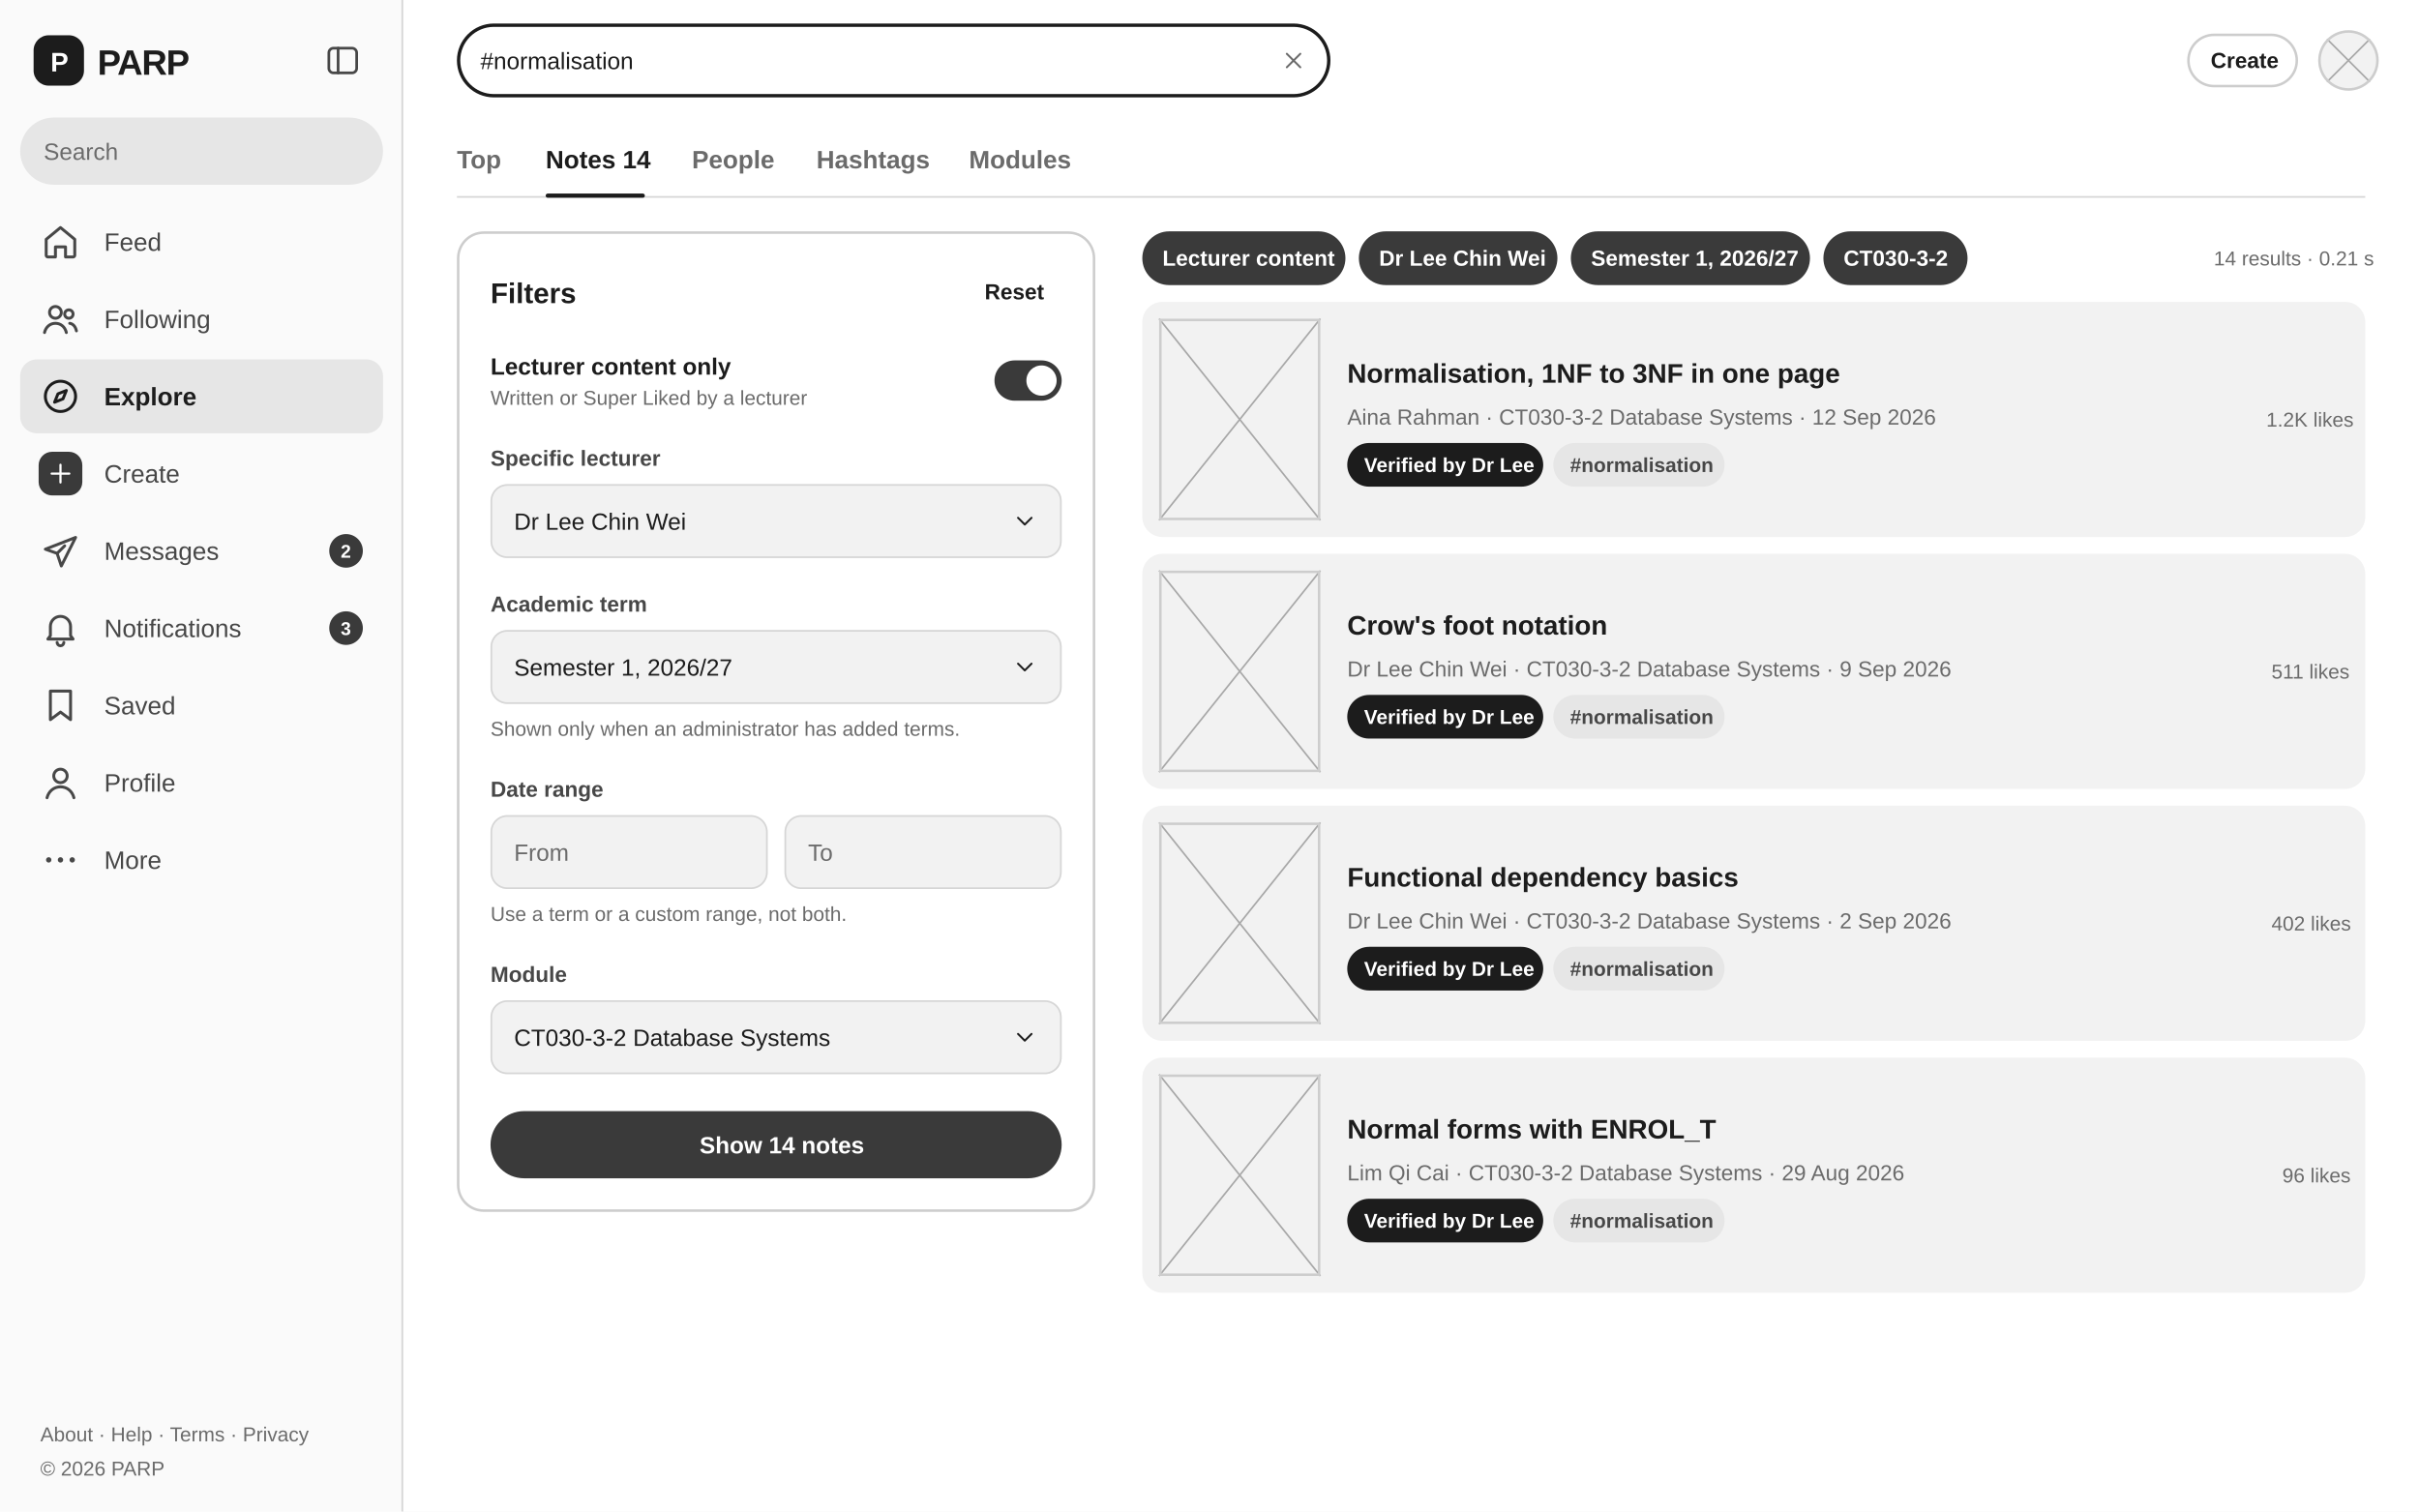
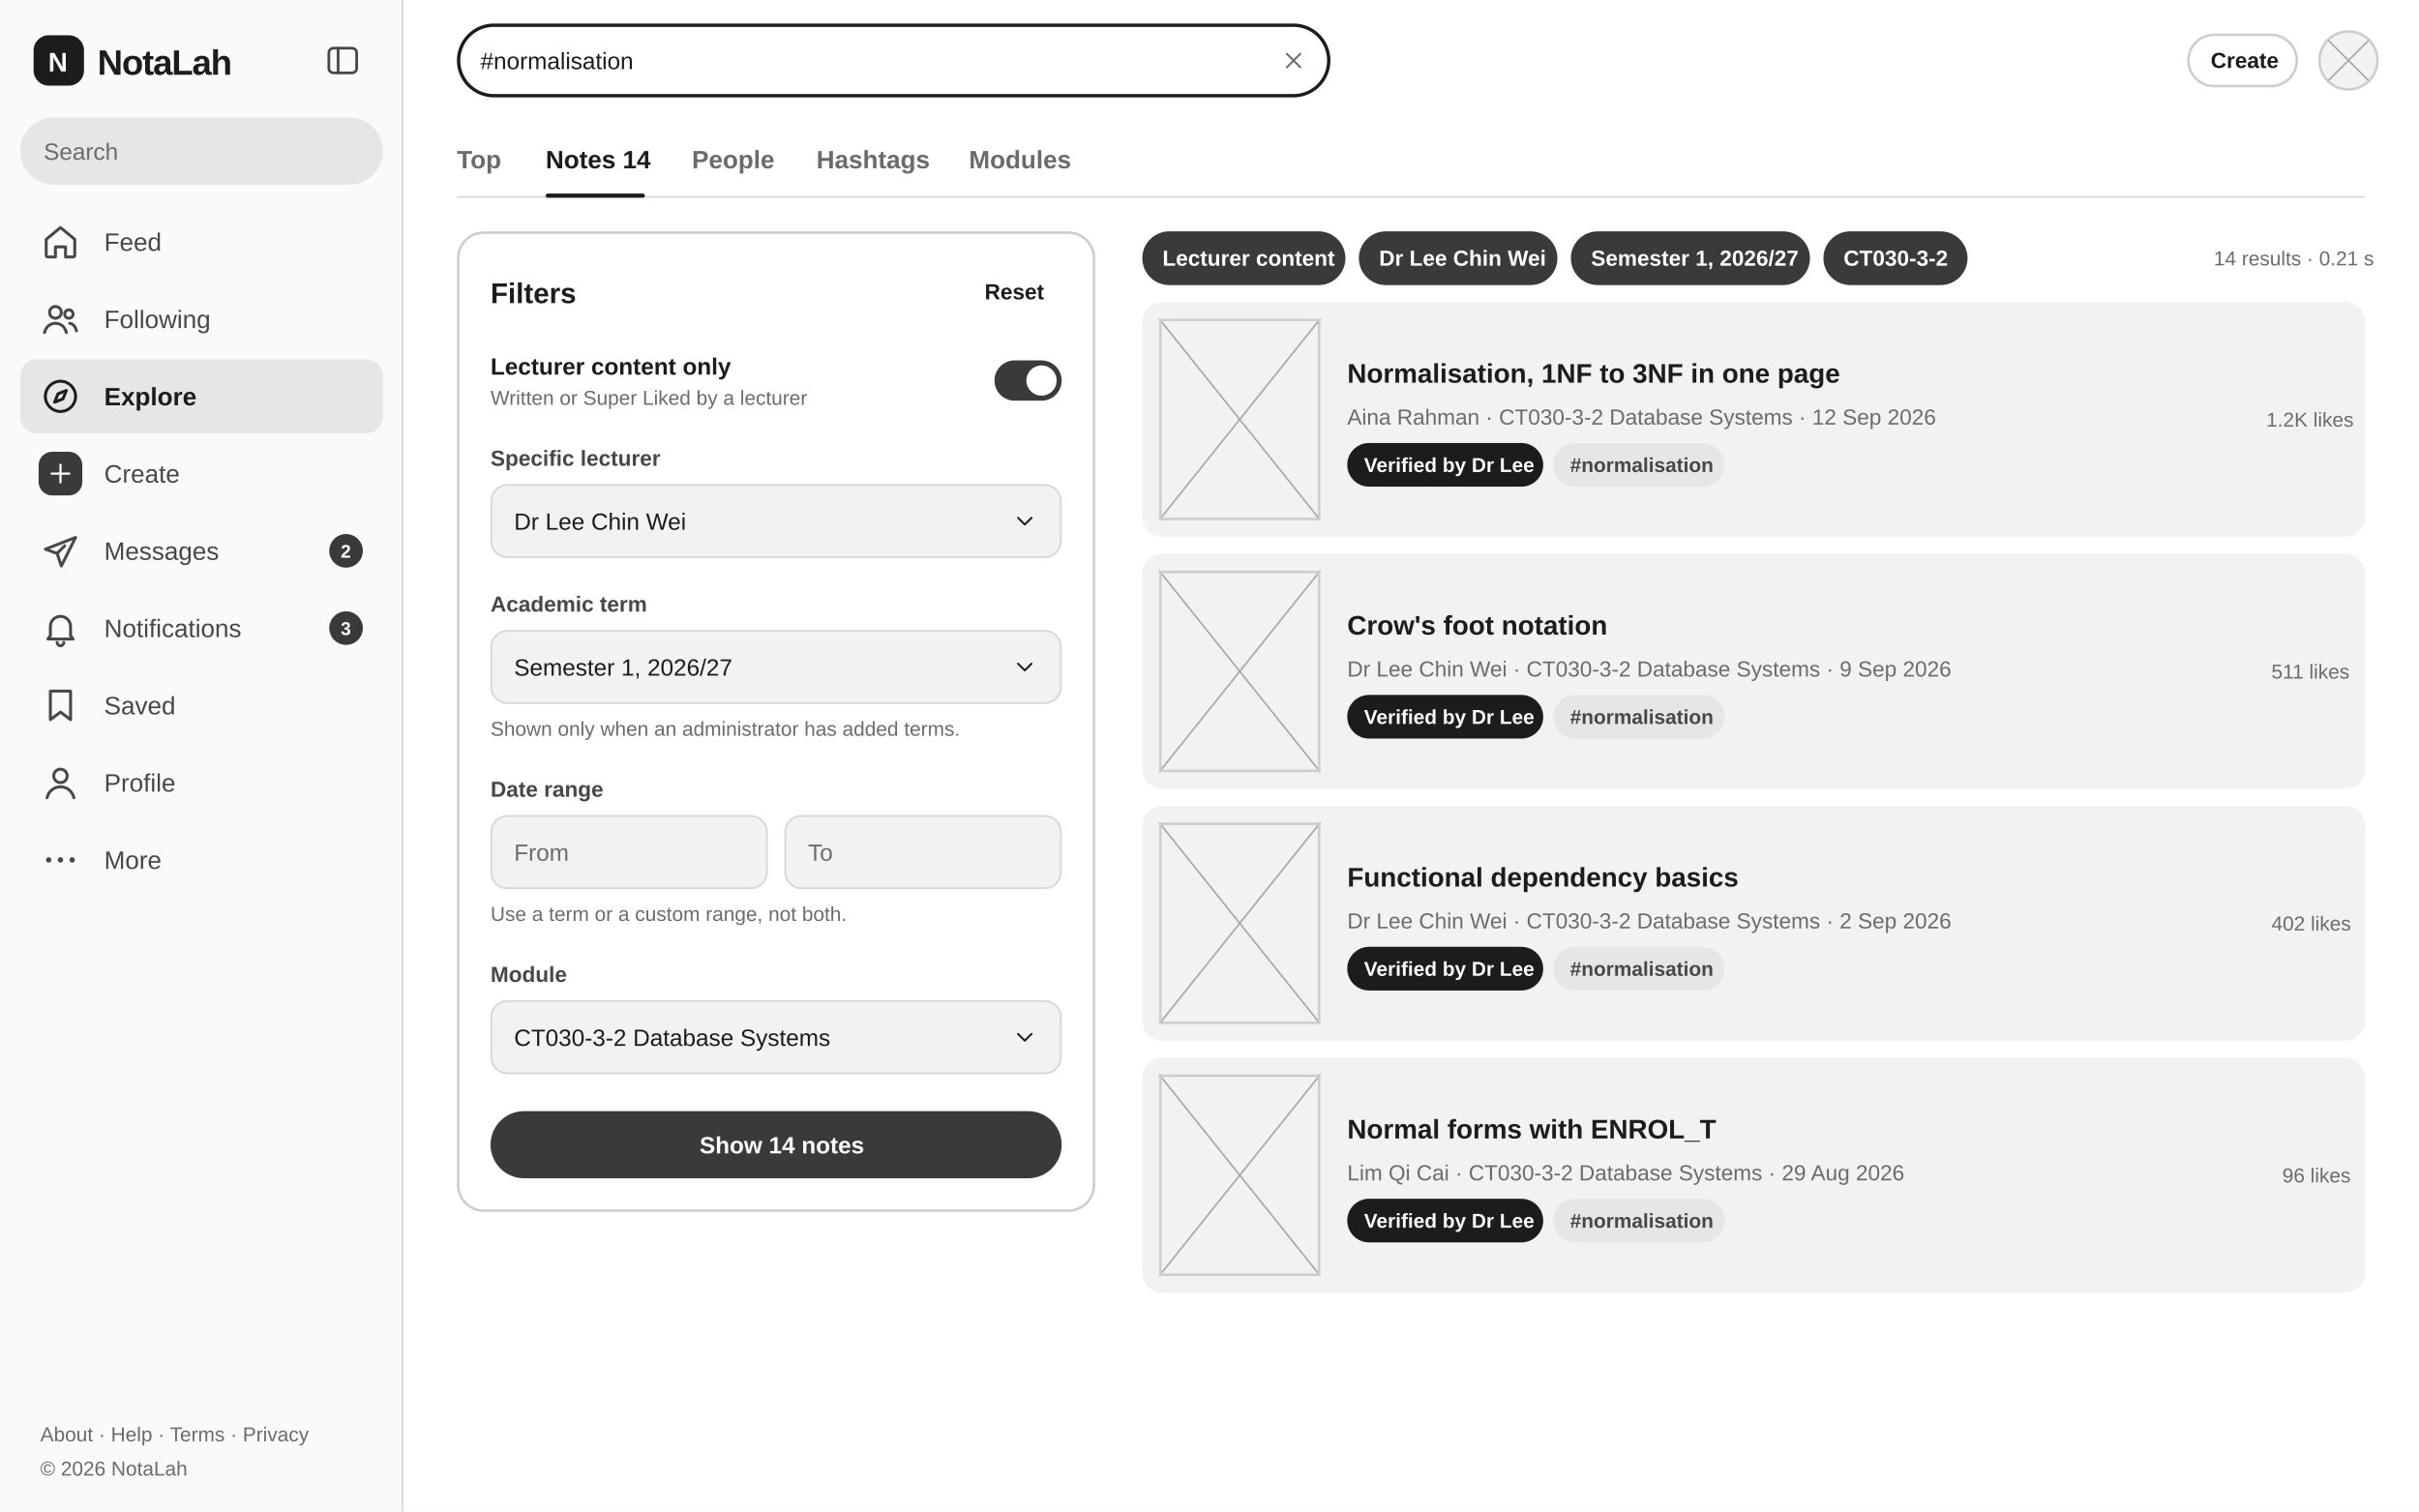
<svg xmlns="http://www.w3.org/2000/svg" width="1440" height="900" viewBox="0 0 1440 900" font-family="Segoe UI, Arial, sans-serif">
  <defs />
  <rect width="1440" height="900" fill="#ffffff" />
  <rect x="0" y="0" width="1440" height="900" fill="#ffffff" />
  <rect x="272" y="116.75" width="1136" height="1" fill="#d6d6d6" />
  <text x="272" y="100.23" font-size="15" font-weight="600" fill="#6b6b6b">Top</text>
  <text x="324.83" y="100.23" font-size="15" font-weight="600" fill="#1c1c1c">Notes 14</text>
  <rect x="324.83" y="115.25" width="59.05" height="2.5" rx="1.25" fill="#1c1c1c" />
  <text x="411.88" y="100.23" font-size="15" font-weight="600" fill="#6b6b6b">People</text>
  <text x="486" y="100.23" font-size="15" font-weight="600" fill="#6b6b6b">Hashtags</text>
  <text x="576.81" y="100.23" font-size="15" font-weight="600" fill="#6b6b6b">Modules</text>
  <rect x="272" y="137.75" width="380" height="583.84" rx="16" fill="#ffffff" />
  <rect x="272.75" y="138.5" width="378.5" height="582.34" rx="15.25" fill="none" stroke="#cdcdcd" stroke-width="1.5" />
  <text x="292" y="180.48" font-size="17" font-weight="600" fill="#1c1c1c">Filters</text>
  <text x="586.13" y="178.22" font-size="13" font-weight="600" fill="#1c1c1c">Reset</text>
  <text x="292" y="223.06" font-size="14" font-weight="600" fill="#1c1c1c">Lecturer content only</text>
  <text x="292" y="241.03" font-size="12" fill="#6b6b6b">Written or Super Liked by a lecturer</text>
  <rect x="592" y="214.59" width="40" height="24" rx="12" fill="#3a3a3a" />
  <rect x="611" y="217.59" width="18" height="18" rx="9" fill="#ffffff" />
  <text x="292" y="277.33" font-size="13" font-weight="600" fill="#474747">Specific lecturer</text>
  <rect x="292" y="288.28" width="340" height="44" rx="10" fill="#f2f2f2" />
  <rect x="292.5" y="288.78" width="339" height="43" rx="9.5" fill="none" stroke="#d6d6d6" stroke-width="1" />
  <text x="306" y="315.44" font-size="14" fill="#1c1c1c">Dr Lee Chin Wei</text>
  <g transform="translate(602 302.28) scale(0.67)" fill="none" stroke="#1c1c1c" stroke-width="1.75" stroke-linecap="round" stroke-linejoin="round">
    <path d="m6 9 6 6 6-6" />
  </g>
  <text x="292" y="364.18" font-size="13" font-weight="600" fill="#474747">Academic term</text>
  <rect x="292" y="375.13" width="340" height="44" rx="10" fill="#f2f2f2" />
  <rect x="292.5" y="375.63" width="339" height="43" rx="9.5" fill="none" stroke="#d6d6d6" stroke-width="1" />
  <text x="306" y="402.28" font-size="14" fill="#1c1c1c">Semester 1, 2026/27</text>
  <g transform="translate(602 389.13) scale(0.67)" fill="none" stroke="#1c1c1c" stroke-width="1.75" stroke-linecap="round" stroke-linejoin="round">
    <path d="m6 9 6 6 6-6" />
  </g>
  <text x="292" y="438.1" font-size="12" fill="#6b6b6b">Shown only when an administrator has added terms.</text>
  <text x="292" y="474.41" font-size="13" font-weight="600" fill="#474747">Date range</text>
  <rect x="292" y="485.36" width="165" height="44" rx="10" fill="#f2f2f2" />
  <rect x="292.5" y="485.86" width="164" height="43" rx="9.5" fill="none" stroke="#d6d6d6" stroke-width="1" />
  <text x="306" y="512.51" font-size="14" fill="#6b6b6b">From</text>
  <rect x="467" y="485.36" width="165" height="44" rx="10" fill="#f2f2f2" />
  <rect x="467.5" y="485.86" width="164" height="43" rx="9.5" fill="none" stroke="#d6d6d6" stroke-width="1" />
  <text x="481" y="512.51" font-size="14" fill="#6b6b6b">To</text>
  <text x="292" y="548.34" font-size="12" fill="#6b6b6b">Use a term or a custom range, not both.</text>
  <text x="292" y="584.65" font-size="13" font-weight="600" fill="#474747">Module</text>
  <rect x="292" y="595.59" width="340" height="44" rx="10" fill="#f2f2f2" />
  <rect x="292.5" y="596.09" width="339" height="43" rx="9.5" fill="none" stroke="#d6d6d6" stroke-width="1" />
  <text x="306" y="622.75" font-size="14" fill="#1c1c1c">CT030-3-2 Database Systems</text>
  <g transform="translate(602 609.59) scale(0.67)" fill="none" stroke="#1c1c1c" stroke-width="1.75" stroke-linecap="round" stroke-linejoin="round">
    <path d="m6 9 6 6 6-6" />
  </g>
  <rect x="292" y="661.59" width="340" height="40" rx="20" fill="#3a3a3a" />
  <text x="416.44" y="686.75" font-size="14" font-weight="600" fill="#ffffff">Show 14 notes</text>
  <rect x="680" y="137.75" width="120.92" height="32" rx="16" fill="#3a3a3a" />
  <text x="692" y="158.22" font-size="13" font-weight="600" fill="#ffffff">Lecturer content</text>
  <rect x="808.92" y="137.75" width="118.19" height="32" rx="16" fill="#3a3a3a" />
  <text x="820.92" y="158.22" font-size="13" font-weight="600" fill="#ffffff">Dr Lee Chin Wei</text>
  <rect x="935.11" y="137.75" width="142.34" height="32" rx="16" fill="#3a3a3a" />
  <text x="947.11" y="158.22" font-size="13" font-weight="600" fill="#ffffff">Semester 1, 2026/27</text>
  <rect x="1085.45" y="137.75" width="85.8" height="32" rx="16" fill="#3a3a3a" />
  <text x="1097.45" y="158.22" font-size="13" font-weight="600" fill="#ffffff">CT030-3-2</text>
  <text x="1317.81" y="158.03" font-size="12" fill="#6b6b6b">14 results · 0.21 s</text>
  <rect x="680" y="179.75" width="728" height="140" rx="12" fill="#f2f2f2" />
  <rect x="690" y="189.75" width="96" height="120" fill="#ffffff" />
  <rect x="690" y="189.75" width="96" height="120" fill="#f2f2f2" />
  <path d="M690 189.75L786 309.75M786 189.75L690 309.75" fill="none" stroke="#a8a8a8" stroke-width="1" />
  <rect x="690.75" y="190.5" width="94.5" height="118.5" fill="none" stroke="#cdcdcd" stroke-width="1.5" />
  <text x="802" y="227.87" font-size="16" font-weight="600" fill="#1c1c1c">Normalisation, 1NF to 3NF in one page</text>
  <text x="802" y="252.82" font-size="13" fill="#6b6b6b">Aina Rahman · CT030-3-2 Database Systems · 12 Sep 2026</text>
  <rect x="802" y="263.77" width="116.66" height="26" rx="13" fill="#1c1c1c" />
  <text x="812" y="281.04" font-size="12" font-weight="600" fill="#ffffff">Verified by Dr Lee</text>
  <rect x="924.66" y="263.77" width="101.95" height="26" rx="13" fill="#e6e6e6" />
  <text x="934.66" y="281.04" font-size="12" font-weight="600" fill="#474747">#normalisation</text>
  <text x="1349.06" y="254.03" font-size="12" fill="#6b6b6b">1.2K likes</text>
  <rect x="680" y="329.75" width="728" height="140" rx="12" fill="#f2f2f2" />
  <rect x="690" y="339.75" width="96" height="120" fill="#ffffff" />
  <rect x="690" y="339.75" width="96" height="120" fill="#f2f2f2" />
  <path d="M690 339.75L786 459.75M786 339.75L690 459.75" fill="none" stroke="#a8a8a8" stroke-width="1" />
  <rect x="690.75" y="340.5" width="94.5" height="118.5" fill="none" stroke="#cdcdcd" stroke-width="1.5" />
  <text x="802" y="377.87" font-size="16" font-weight="600" fill="#1c1c1c">Crow's foot notation</text>
  <text x="802" y="402.82" font-size="13" fill="#6b6b6b">Dr Lee Chin Wei · CT030-3-2 Database Systems · 9 Sep 2026</text>
  <rect x="802" y="413.77" width="116.66" height="26" rx="13" fill="#1c1c1c" />
  <text x="812" y="431.04" font-size="12" font-weight="600" fill="#ffffff">Verified by Dr Lee</text>
  <rect x="924.66" y="413.77" width="101.95" height="26" rx="13" fill="#e6e6e6" />
  <text x="934.66" y="431.04" font-size="12" font-weight="600" fill="#474747">#normalisation</text>
  <text x="1352.16" y="404.03" font-size="12" fill="#6b6b6b">511 likes</text>
  <rect x="680" y="479.75" width="728" height="140" rx="12" fill="#f2f2f2" />
  <rect x="690" y="489.75" width="96" height="120" fill="#ffffff" />
  <rect x="690" y="489.75" width="96" height="120" fill="#f2f2f2" />
  <path d="M690 489.75L786 609.75M786 489.75L690 609.75" fill="none" stroke="#a8a8a8" stroke-width="1" />
  <rect x="690.75" y="490.5" width="94.5" height="118.5" fill="none" stroke="#cdcdcd" stroke-width="1.5" />
  <text x="802" y="527.87" font-size="16" font-weight="600" fill="#1c1c1c">Functional dependency basics</text>
  <text x="802" y="552.82" font-size="13" fill="#6b6b6b">Dr Lee Chin Wei · CT030-3-2 Database Systems · 2 Sep 2026</text>
  <rect x="802" y="563.77" width="116.66" height="26" rx="13" fill="#1c1c1c" />
  <text x="812" y="581.04" font-size="12" font-weight="600" fill="#ffffff">Verified by Dr Lee</text>
  <rect x="924.66" y="563.77" width="101.95" height="26" rx="13" fill="#e6e6e6" />
  <text x="934.66" y="581.04" font-size="12" font-weight="600" fill="#474747">#normalisation</text>
  <text x="1352.16" y="554.03" font-size="12" fill="#6b6b6b">402 likes</text>
  <rect x="680" y="629.75" width="728" height="140" rx="12" fill="#f2f2f2" />
  <rect x="690" y="639.75" width="96" height="120" fill="#ffffff" />
  <rect x="690" y="639.75" width="96" height="120" fill="#f2f2f2" />
  <path d="M690 639.75L786 759.75M786 639.75L690 759.75" fill="none" stroke="#a8a8a8" stroke-width="1" />
  <rect x="690.75" y="640.5" width="94.5" height="118.5" fill="none" stroke="#cdcdcd" stroke-width="1.5" />
  <text x="802" y="677.87" font-size="16" font-weight="600" fill="#1c1c1c">Normal forms with ENROL_T</text>
  <text x="802" y="702.82" font-size="13" fill="#6b6b6b">Lim Qi Cai · CT030-3-2 Database Systems · 29 Aug 2026</text>
  <rect x="802" y="713.77" width="116.66" height="26" rx="13" fill="#1c1c1c" />
  <text x="812" y="731.04" font-size="12" font-weight="600" fill="#ffffff">Verified by Dr Lee</text>
  <rect x="924.66" y="713.77" width="101.95" height="26" rx="13" fill="#e6e6e6" />
  <text x="934.66" y="731.04" font-size="12" font-weight="600" fill="#474747">#normalisation</text>
  <text x="1358.63" y="704.03" font-size="12" fill="#6b6b6b">96 likes</text>
  <g id="top-1">
    <rect x="272" y="14" width="520" height="44" rx="22" fill="#ffffff" />
    <rect x="273" y="15" width="518" height="42" rx="21" fill="none" stroke="#1c1c1c" stroke-width="2" />
    <text x="286" y="41.15" font-size="14" fill="#1c1c1c">#normalisation</text>
    <g transform="translate(762 28) scale(0.67)" fill="none" stroke="#6b6b6b" stroke-width="1.75" stroke-linecap="round" stroke-linejoin="round">
      <path d="M6 6l12 12M18 6 6 18" />
    </g>
    <rect x="1302" y="20" width="66" height="32" rx="16" fill="#ffffff" />
    <rect x="1302.75" y="20.75" width="64.5" height="30.5" rx="15.25" fill="none" stroke="#cdcdcd" stroke-width="1.5" />
    <text x="1316" y="40.47" font-size="13" font-weight="600" fill="#1c1c1c">Create</text>
    <rect x="1380" y="18" width="36" height="36" rx="18" fill="#f2f2f2" />
    <path d="M1385.27 23.27L1410.73 48.73M1410.73 23.27L1385.27 48.73" fill="none" stroke="#a8a8a8" stroke-width="1" />
    <rect x="1380.75" y="18.75" width="34.5" height="34.5" rx="17.25" fill="none" stroke="#cdcdcd" stroke-width="1.5" />
  </g>
  <g id="nav-2">
    <rect x="0" y="0" width="240" height="900" fill="#fafafa" />
    <rect x="239" y="0" width="1" height="900" fill="#d6d6d6" />
    <rect x="20" y="21" width="30" height="30" rx="9" fill="#1c1c1c" />
-     <text x="30.08" y="42.55" font-size="16" font-weight="700" fill="#ffffff">P</text>
-     <text x="58" y="44.5" font-size="21" font-weight="700" letter-spacing="-0.63" fill="#1c1c1c">PARP</text>
+     <text x="28.67" y="42.55" font-size="16" font-weight="700" fill="#ffffff">N</text>
+     <text x="58" y="44.5" font-size="21" font-weight="700" letter-spacing="-0.63" fill="#1c1c1c">NotaLah</text>
    <g transform="translate(193 25) scale(0.92)" fill="none" stroke="#474747" stroke-width="1.75" stroke-linecap="round" stroke-linejoin="round">
      <rect x="3" y="4" width="18" height="16" rx="3" />
      <path d="M9 4v16" />
    </g>
    <rect x="12" y="70" width="216" height="40" rx="20" fill="#e6e6e6" />
    <text x="26" y="95.15" font-size="14" fill="#6b6b6b">Search</text>
    <g transform="translate(24 132) scale(1)" fill="none" stroke="#474747" stroke-width="1.75" stroke-linecap="round" stroke-linejoin="round">
      <path d="M3.5 10.5 12 3.5l8.5 7V20a1 1 0 0 1-1 1H15v-6H9v6H4.5a1 1 0 0 1-1-1z" />
    </g>
    <text x="62" y="149.35" font-size="15" fill="#474747">Feed</text>
    <g transform="translate(24 178) scale(1)" fill="none" stroke="#474747" stroke-width="1.75" stroke-linecap="round" stroke-linejoin="round">
      <circle cx="9" cy="8" r="3.5" />
      <path d="M2.5 20c.8-3.4 3.4-5.5 6.5-5.5s5.7 2.1 6.5 5.5" />
      <circle cx="17" cy="9" r="2.5" />
      <path d="M17.5 14.5c2 .3 3.4 1.9 4 4.5" />
    </g>
    <text x="62" y="195.35" font-size="15" fill="#474747">Following</text>
    <rect x="12" y="214" width="216" height="44" rx="10" fill="#e6e6e6" />
    <g transform="translate(24 224) scale(1)" fill="none" stroke="#1c1c1c" stroke-width="1.75" stroke-linecap="round" stroke-linejoin="round">
      <circle cx="12" cy="12" r="9" />
      <path d="m15.5 8.5-2 5-5 2 2-5z" />
    </g>
    <text x="62" y="241.35" font-size="15" font-weight="700" fill="#1c1c1c">Explore</text>
    <rect x="23" y="269" width="26" height="26" rx="8" fill="#3a3a3a" />
    <g transform="translate(27 273) scale(0.75)" fill="none" stroke="#ffffff" stroke-width="1.75" stroke-linecap="round" stroke-linejoin="round">
      <path d="M12 5v14M5 12h14" />
    </g>
    <text x="62" y="287.35" font-size="15" fill="#474747">Create</text>
    <g transform="translate(24 316) scale(1)" fill="none" stroke="#474747" stroke-width="1.75" stroke-linecap="round" stroke-linejoin="round">
      <path d="M21 4 3 11l7 2.5L12.5 21z" />
      <path d="m10 13.5 4.5-4.5" />
    </g>
    <text x="62" y="333.35" font-size="15" fill="#474747">Messages</text>
    <rect x="196" y="318" width="20" height="20" rx="10" fill="#3a3a3a" />
    <text x="202.83" y="332.1" font-size="11" font-weight="700" fill="#ffffff">2</text>
    <g transform="translate(24 362) scale(1)" fill="none" stroke="#474747" stroke-width="1.75" stroke-linecap="round" stroke-linejoin="round">
      <path d="M6 16.5V11a6 6 0 0 1 12 0v5.5l1.5 2h-15z" />
      <path d="M10 20.5a2 2 0 0 0 4 0" />
    </g>
    <text x="62" y="379.35" font-size="15" fill="#474747">Notifications</text>
    <rect x="196" y="364" width="20" height="20" rx="10" fill="#3a3a3a" />
    <text x="202.83" y="378.1" font-size="11" font-weight="700" fill="#ffffff">3</text>
    <g transform="translate(24 408) scale(1)" fill="none" stroke="#474747" stroke-width="1.75" stroke-linecap="round" stroke-linejoin="round">
      <path d="M6 3.5h12v17l-6-4.5-6 4.5z" />
    </g>
    <text x="62" y="425.35" font-size="15" fill="#474747">Saved</text>
    <g transform="translate(24 454) scale(1)" fill="none" stroke="#474747" stroke-width="1.75" stroke-linecap="round" stroke-linejoin="round">
      <circle cx="12" cy="8" r="4" />
      <path d="M4 21c1-4 4.2-6.5 8-6.5s7 2.5 8 6.5" />
    </g>
    <text x="62" y="471.35" font-size="15" fill="#474747">Profile</text>
    <g transform="translate(24 500) scale(1)" fill="none" stroke="#474747" stroke-width="1.75" stroke-linecap="round" stroke-linejoin="round">
      <circle cx="5" cy="12" r="1.6" fill="#474747" stroke="none" />
      <circle cx="12" cy="12" r="1.6" fill="#474747" stroke="none" />
      <circle cx="19" cy="12" r="1.6" fill="#474747" stroke="none" />
    </g>
    <text x="62" y="517.35" font-size="15" fill="#474747">More</text>
    <text x="24" y="858.2" font-size="12" fill="#6b6b6b">About · Help · Terms · Privacy</text>
-     <text x="24" y="878.59" font-size="12" fill="#6b6b6b">© 2026 PARP</text>
+     <text x="24" y="878.59" font-size="12" fill="#6b6b6b">© 2026 NotaLah</text>
  </g>
</svg>
